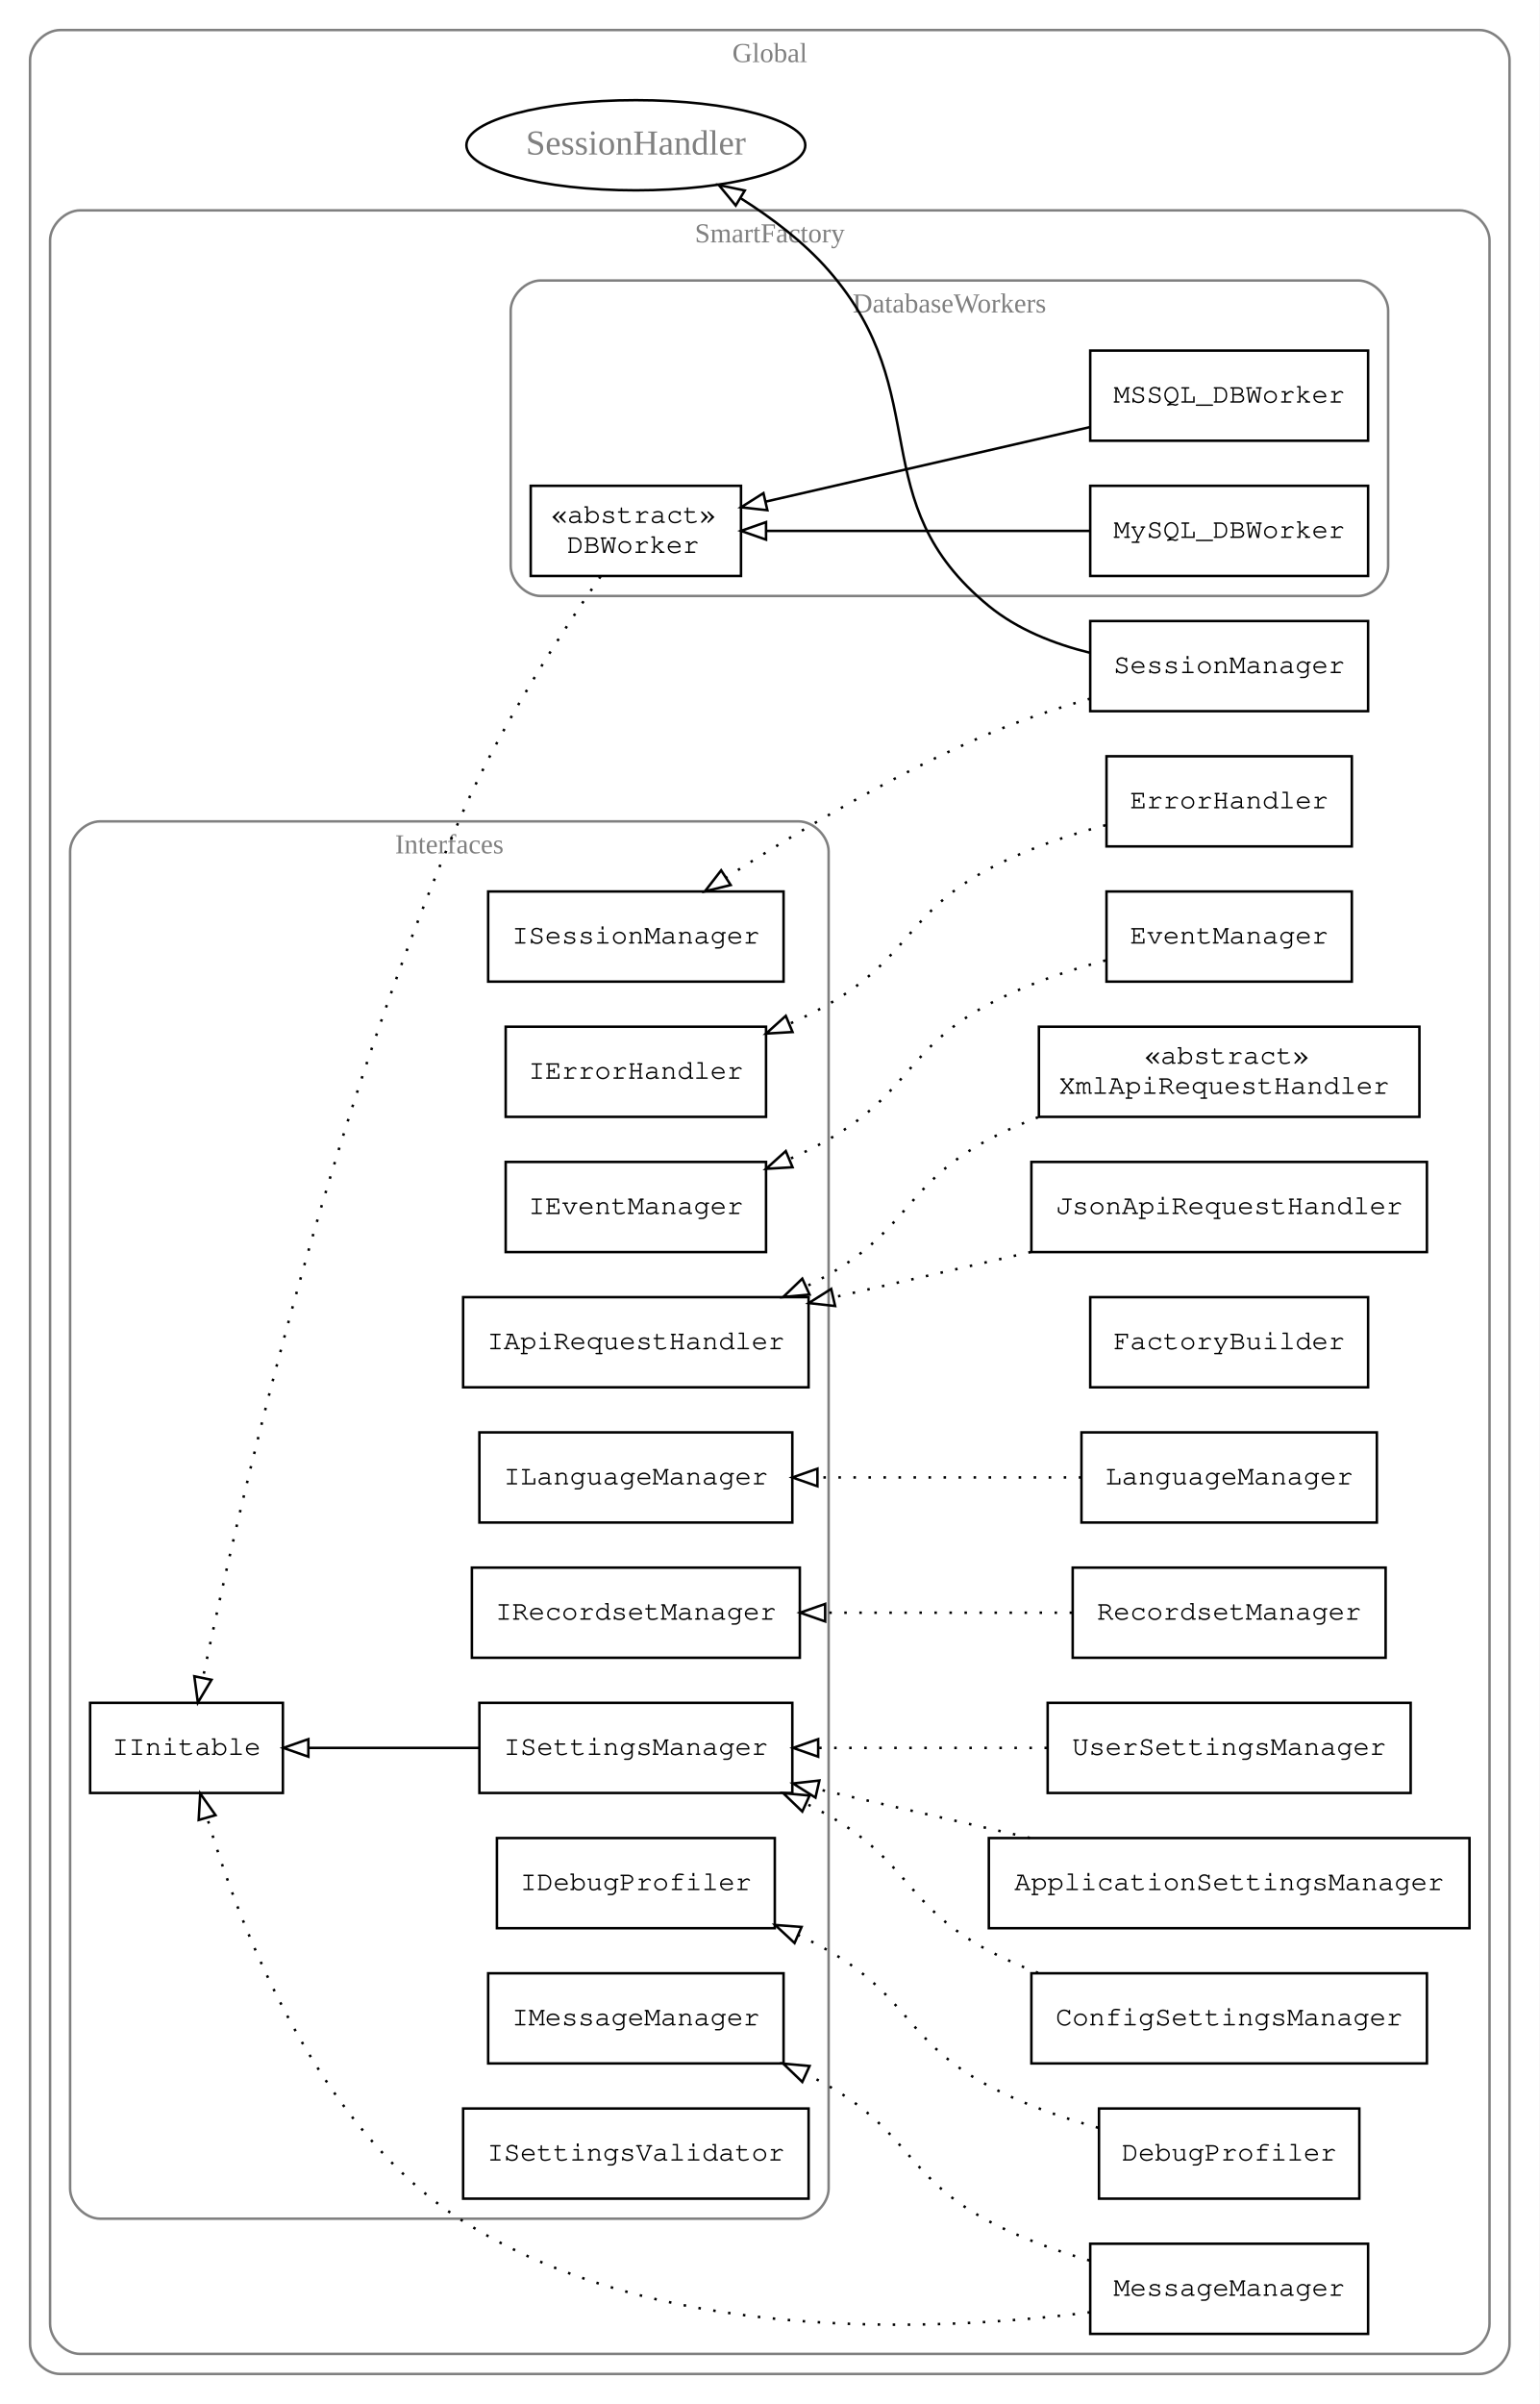
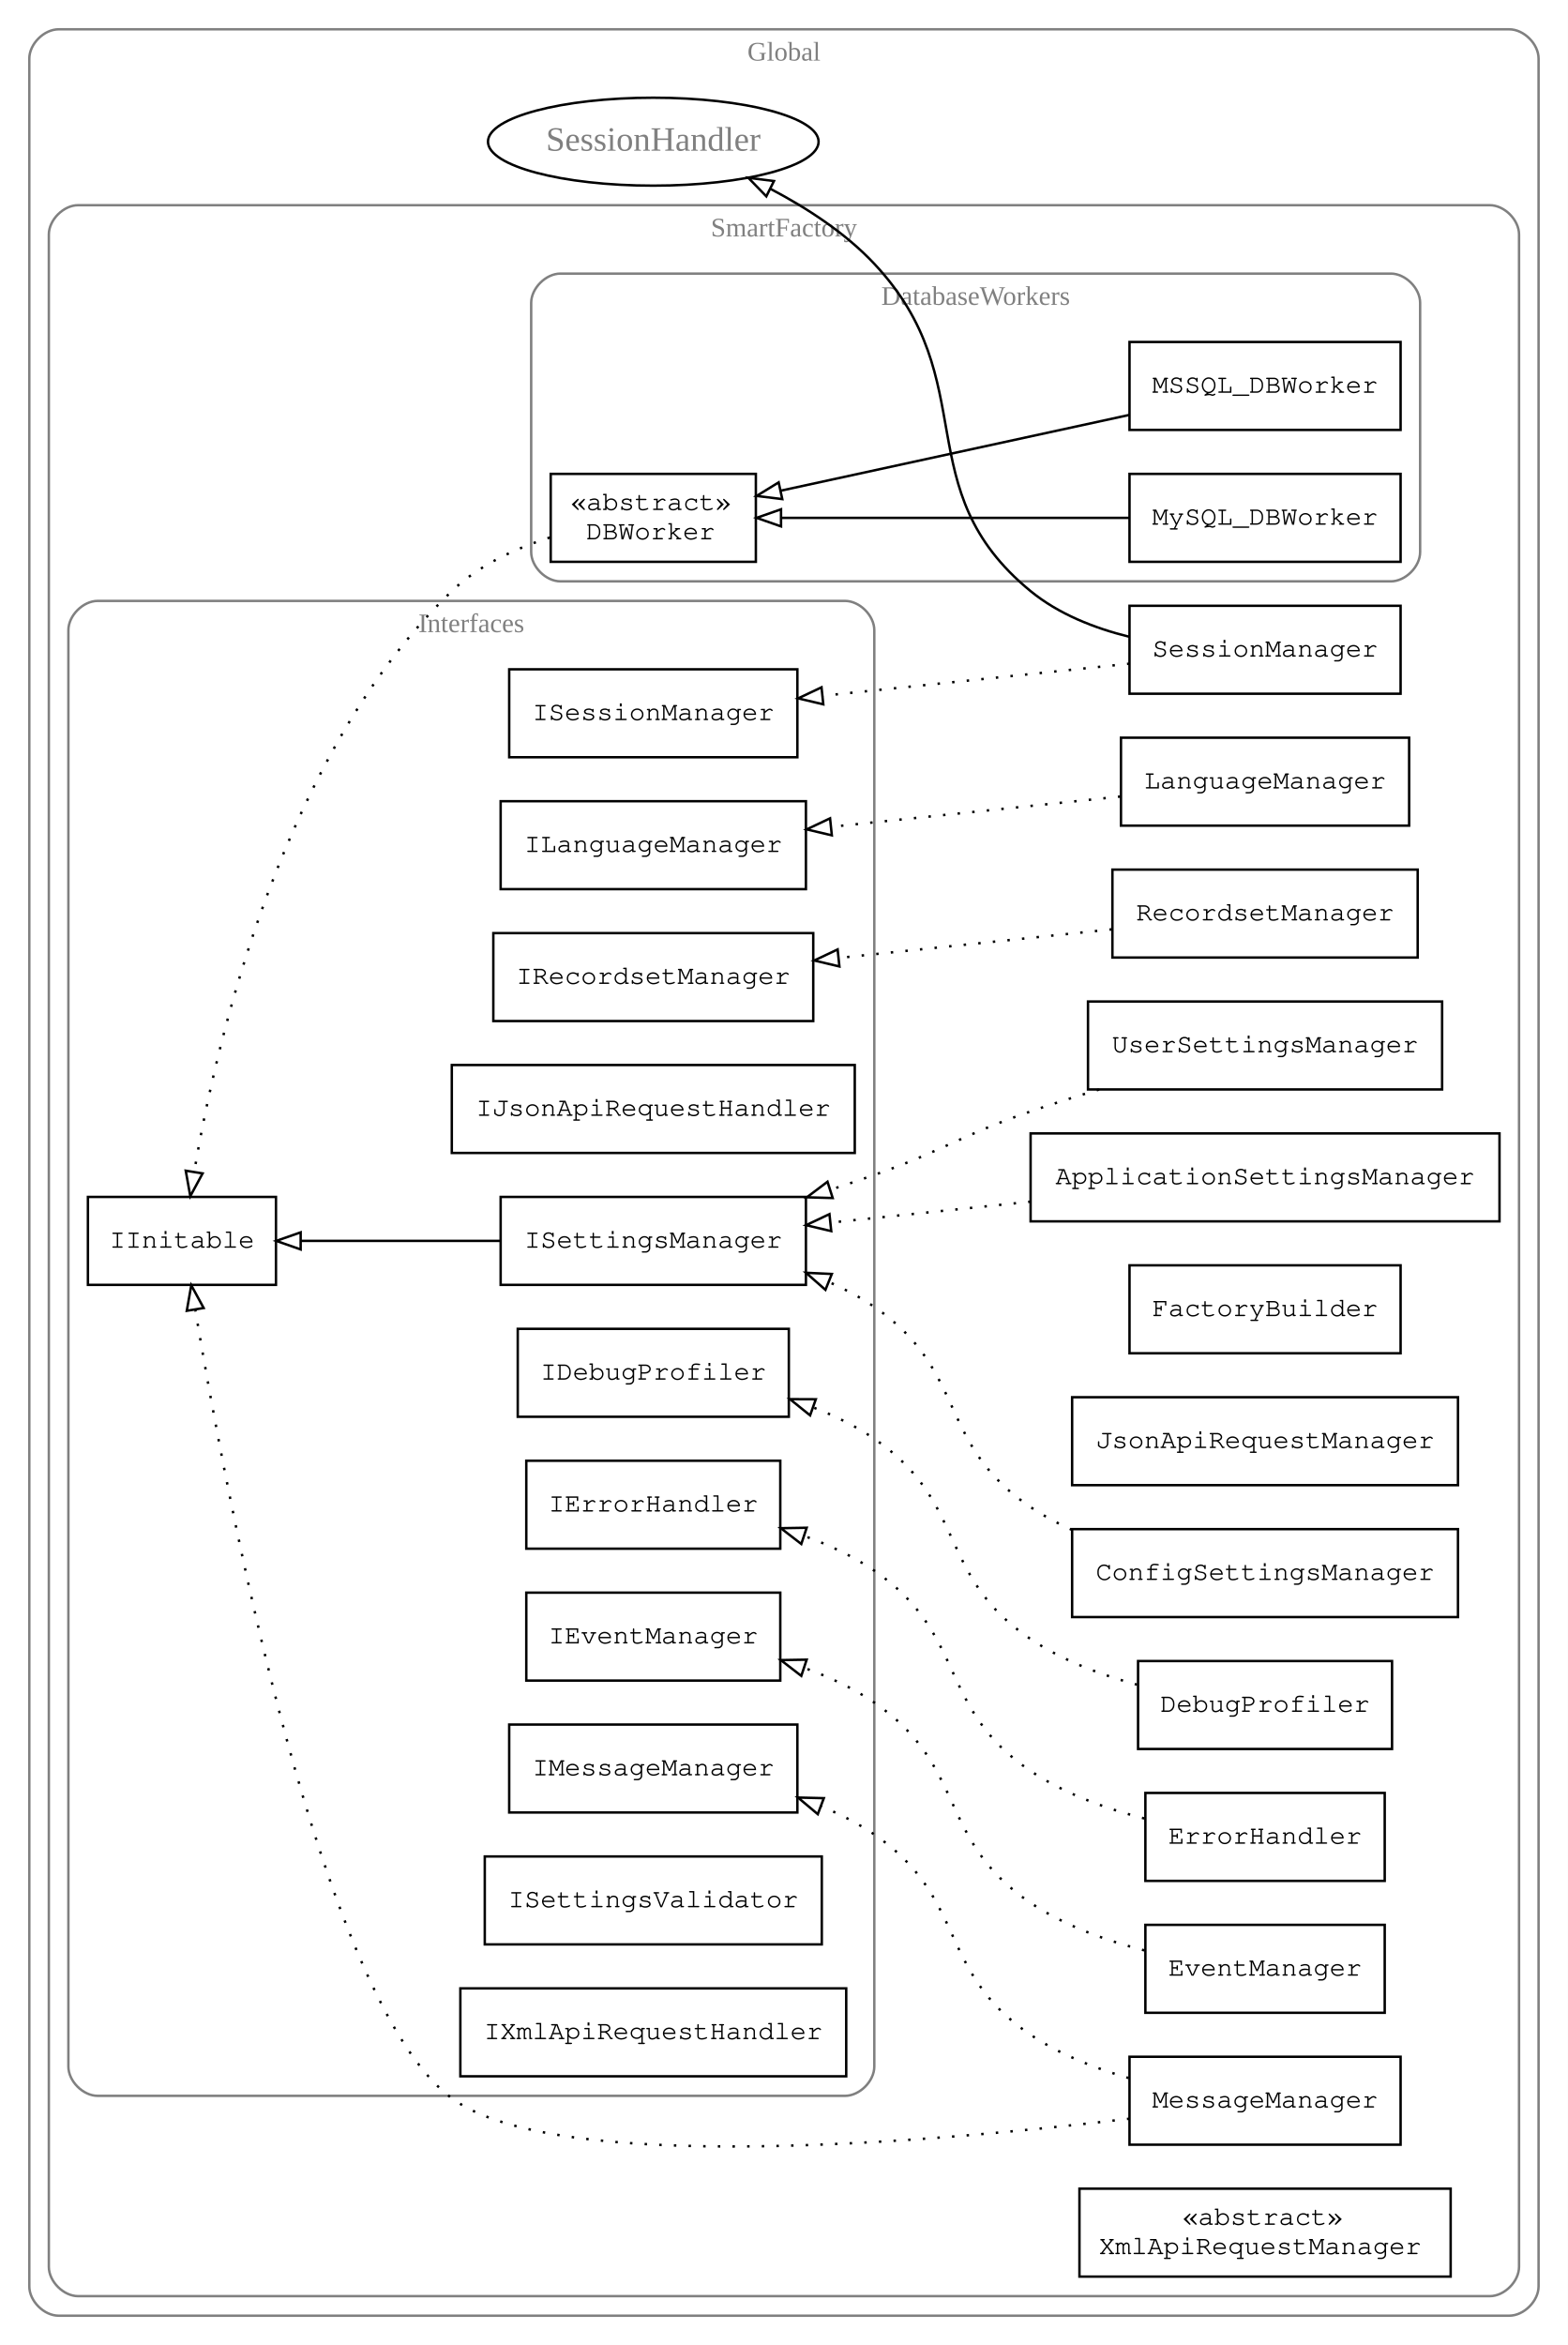
- <svg xmlns="http://www.w3.org/2000/svg" width="615pt" height="960pt" viewBox="0.00 0.00 615.00 960.00">
+ <svg xmlns="http://www.w3.org/2000/svg" width="642pt" height="960pt" viewBox="0.00 0.00 642.00 960.00">
  <g id="graph0" class="graph" transform="scale(1 1) rotate(0) translate(4 956)">
-     <polygon fill="white" stroke="none" points="-4,4 -4,-956 611,-956 611,4 -4,4" />
+     <polygon fill="white" stroke="none" points="-4,4 -4,-956 638,-956 638,4 -4,4" />
    <g id="clust1" class="cluster">
-       <path fill="none" stroke="gray" d="M20,-8C20,-8 587,-8 587,-8 593,-8 599,-14 599,-20 599,-20 599,-932 599,-932 599,-938 593,-944 587,-944 587,-944 20,-944 20,-944 14,-944 8,-938 8,-932 8,-932 8,-20 8,-20 8,-14 14,-8 20,-8" />
-       <text text-anchor="middle" x="303.5" y="-931.2" font-family="Times New Roman,serif" font-size="11.00" fill="gray">Global</text>
+       <path fill="none" stroke="gray" d="M20,-8C20,-8 614,-8 614,-8 620,-8 626,-14 626,-20 626,-20 626,-932 626,-932 626,-938 620,-944 614,-944 614,-944 20,-944 20,-944 14,-944 8,-938 8,-932 8,-932 8,-20 8,-20 8,-14 14,-8 20,-8" />
+       <text text-anchor="middle" x="317" y="-931.2" font-family="Times New Roman,serif" font-size="11.00" fill="gray">Global</text>
    </g>
    <g id="clust2" class="cluster">
-       <path fill="none" stroke="gray" d="M28,-16C28,-16 579,-16 579,-16 585,-16 591,-22 591,-28 591,-28 591,-860 591,-860 591,-866 585,-872 579,-872 579,-872 28,-872 28,-872 22,-872 16,-866 16,-860 16,-860 16,-28 16,-28 16,-22 22,-16 28,-16" />
-       <text text-anchor="middle" x="303.5" y="-859.2" font-family="Times New Roman,serif" font-size="11.00" fill="gray">SmartFactory</text>
+       <path fill="none" stroke="gray" d="M28,-16C28,-16 606,-16 606,-16 612,-16 618,-22 618,-28 618,-28 618,-860 618,-860 618,-866 612,-872 606,-872 606,-872 28,-872 28,-872 22,-872 16,-866 16,-860 16,-860 16,-28 16,-28 16,-22 22,-16 28,-16" />
+       <text text-anchor="middle" x="317" y="-859.2" font-family="Times New Roman,serif" font-size="11.00" fill="gray">SmartFactory</text>
    </g>
    <g id="clust3" class="cluster">
-       <path fill="none" stroke="gray" d="M212,-718C212,-718 538.5,-718 538.5,-718 544.5,-718 550.5,-724 550.5,-730 550.5,-730 550.5,-832 550.5,-832 550.5,-838 544.5,-844 538.5,-844 538.5,-844 212,-844 212,-844 206,-844 200,-838 200,-832 200,-832 200,-730 200,-730 200,-724 206,-718 212,-718" />
-       <text text-anchor="middle" x="375.25" y="-831.2" font-family="Times New Roman,serif" font-size="11.00" fill="gray">DatabaseWorkers</text>
+       <path fill="none" stroke="gray" d="M225.5,-718C225.5,-718 565.5,-718 565.5,-718 571.5,-718 577.5,-724 577.5,-730 577.5,-730 577.5,-832 577.5,-832 577.5,-838 571.5,-844 565.5,-844 565.5,-844 225.5,-844 225.5,-844 219.5,-844 213.5,-838 213.5,-832 213.5,-832 213.5,-730 213.5,-730 213.5,-724 219.5,-718 225.5,-718" />
+       <text text-anchor="middle" x="395.5" y="-831.2" font-family="Times New Roman,serif" font-size="11.00" fill="gray">DatabaseWorkers</text>
    </g>
    <g id="clust4" class="cluster">
-       <path fill="none" stroke="gray" d="M36,-70C36,-70 315,-70 315,-70 321,-70 327,-76 327,-82 327,-82 327,-616 327,-616 327,-622 321,-628 315,-628 315,-628 36,-628 36,-628 30,-628 24,-622 24,-616 24,-616 24,-82 24,-82 24,-76 30,-70 36,-70" />
-       <text text-anchor="middle" x="175.5" y="-615.2" font-family="Times New Roman,serif" font-size="11.00" fill="gray">Interfaces</text>
+       <path fill="none" stroke="gray" d="M36,-98C36,-98 342,-98 342,-98 348,-98 354,-104 354,-110 354,-110 354,-698 354,-698 354,-704 348,-710 342,-710 342,-710 36,-710 36,-710 30,-710 24,-704 24,-698 24,-698 24,-110 24,-110 24,-104 30,-98 36,-98" />
+       <text text-anchor="middle" x="189" y="-697.2" font-family="Times New Roman,serif" font-size="11.00" fill="gray">Interfaces</text>
    </g>
    <g id="node1" class="node">
-       <polygon fill="none" stroke="black" points="292,-762 208,-762 208,-726 292,-726 292,-762" />
-       <text text-anchor="start" x="216" y="-747.2" font-family="Courier,monospace" font-size="11.00">«abstract»</text>
-       <text text-anchor="start" x="222.5" y="-735.2" font-family="Courier,monospace" font-size="11.00">DBWorker</text>
+       <polygon fill="none" stroke="black" points="305.5,-762 221.5,-762 221.5,-726 305.5,-726 305.5,-762" />
+       <text text-anchor="start" x="229.5" y="-747.2" font-family="Courier,monospace" font-size="11.00">«abstract»</text>
+       <text text-anchor="start" x="236" y="-735.2" font-family="Courier,monospace" font-size="11.00">DBWorker</text>
+     </g>
+     <g id="node7" class="node">
+       <polygon fill="none" stroke="black" points="109,-466 32,-466 32,-430 109,-430 109,-466" />
+       <text text-anchor="middle" x="70.5" y="-445.2" font-family="Courier,monospace" font-size="11.00">IInitable</text>
+     </g>
+     <g id="edge3" class="edge">
+       <path fill="none" stroke="black" stroke-dasharray="1,5" d="M221.112,-735.941C206.969,-731.46 191.97,-724.563 181,-714 111.669,-647.242 84.668,-530.244 75.555,-476.485" />
+       <polygon fill="none" stroke="black" points="78.963,-475.629 73.919,-466.311 72.052,-476.74 78.963,-475.629" />
+     </g>
+     <g id="node2" class="node">
+       <polygon fill="none" stroke="black" points="569.5,-816 458.5,-816 458.5,-780 569.5,-780 569.5,-816" />
+       <text text-anchor="middle" x="514" y="-795.2" font-family="Courier,monospace" font-size="11.00">MSSQL_DBWorker</text>
+     </g>
+     <g id="edge4" class="edge">
+       <path fill="none" stroke="black" d="M458.466,-786.149C415.965,-776.914 357.375,-764.182 315.738,-755.134" />
+       <polygon fill="none" stroke="black" points="316.318,-751.679 305.803,-752.975 314.831,-758.519 316.318,-751.679" />
+     </g>
+     <g id="node3" class="node">
+       <polygon fill="none" stroke="black" points="569.5,-762 458.5,-762 458.5,-726 569.5,-726 569.5,-762" />
+       <text text-anchor="middle" x="514" y="-741.2" font-family="Courier,monospace" font-size="11.00">MySQL_DBWorker</text>
+     </g>
+     <g id="edge5" class="edge">
+       <path fill="none" stroke="black" d="M458.466,-744C416.055,-744 357.623,-744 316.002,-744" />
+       <polygon fill="none" stroke="black" points="315.803,-740.5 305.803,-744 315.803,-747.5 315.803,-740.5" />
+     </g>
+     <g id="node4" class="node">
+       <polygon fill="none" stroke="black" points="319,-412 208,-412 208,-376 319,-376 319,-412" />
+       <text text-anchor="middle" x="263.5" y="-391.2" font-family="Courier,monospace" font-size="11.00">IDebugProfiler</text>
+     </g>
+     <g id="node5" class="node">
+       <polygon fill="none" stroke="black" points="315.5,-358 211.5,-358 211.5,-322 315.5,-322 315.5,-358" />
+       <text text-anchor="middle" x="263.5" y="-337.2" font-family="Courier,monospace" font-size="11.00">IErrorHandler</text>
+     </g>
+     <g id="node6" class="node">
+       <polygon fill="none" stroke="black" points="315.5,-304 211.5,-304 211.5,-268 315.5,-268 315.5,-304" />
+       <text text-anchor="middle" x="263.5" y="-283.2" font-family="Courier,monospace" font-size="11.00">IEventManager</text>
    </g>
    <g id="node8" class="node">
-       <polygon fill="none" stroke="black" points="109,-276 32,-276 32,-240 109,-240 109,-276" />
-       <text text-anchor="middle" x="70.5" y="-255.2" font-family="Courier,monospace" font-size="11.00">IInitable</text>
-     </g>
-     <g id="edge3" class="edge">
-       <path fill="none" stroke="black" stroke-dasharray="1,5" d="M235.884,-725.792C220.884,-704.275 196.417,-666.969 181,-632 126.432,-508.227 90.309,-349.665 77.104,-286.149" />
-       <polygon fill="none" stroke="black" points="80.482,-285.197 75.043,-276.105 73.624,-286.604 80.482,-285.197" />
-     </g>
-     <g id="node2" class="node">
-       <polygon fill="none" stroke="black" points="542.5,-816 431.5,-816 431.5,-780 542.5,-780 542.5,-816" />
-       <text text-anchor="middle" x="487" y="-795.2" font-family="Courier,monospace" font-size="11.00">MSSQL_DBWorker</text>
-     </g>
-     <g id="edge4" class="edge">
-       <path fill="none" stroke="black" d="M431.496,-785.476C392.413,-776.495 340.129,-764.481 301.895,-755.695" />
-       <polygon fill="none" stroke="black" points="302.531,-752.25 292.001,-753.422 300.963,-759.072 302.531,-752.25" />
-     </g>
-     <g id="node3" class="node">
-       <polygon fill="none" stroke="black" points="542.5,-762 431.5,-762 431.5,-726 542.5,-726 542.5,-762" />
-       <text text-anchor="middle" x="487" y="-741.2" font-family="Courier,monospace" font-size="11.00">MySQL_DBWorker</text>
-     </g>
-     <g id="edge5" class="edge">
-       <path fill="none" stroke="black" d="M431.496,-744C392.58,-744 340.574,-744 302.384,-744" />
-       <polygon fill="none" stroke="black" points="302.001,-740.5 292.001,-744 302.001,-747.5 302.001,-740.5" />
-     </g>
-     <g id="node4" class="node">
-       <polygon fill="none" stroke="black" points="319,-438 181,-438 181,-402 319,-402 319,-438" />
-       <text text-anchor="middle" x="250" y="-417.2" font-family="Courier,monospace" font-size="11.00">IApiRequestHandler</text>
-     </g>
-     <g id="node5" class="node">
-       <polygon fill="none" stroke="black" points="305.5,-222 194.5,-222 194.5,-186 305.5,-186 305.5,-222" />
-       <text text-anchor="middle" x="250" y="-201.2" font-family="Courier,monospace" font-size="11.00">IDebugProfiler</text>
-     </g>
-     <g id="node6" class="node">
-       <polygon fill="none" stroke="black" points="302,-546 198,-546 198,-510 302,-510 302,-546" />
-       <text text-anchor="middle" x="250" y="-525.2" font-family="Courier,monospace" font-size="11.00">IErrorHandler</text>
-     </g>
-     <g id="node7" class="node">
-       <polygon fill="none" stroke="black" points="302,-492 198,-492 198,-456 302,-456 302,-492" />
-       <text text-anchor="middle" x="250" y="-471.2" font-family="Courier,monospace" font-size="11.00">IEventManager</text>
+       <polygon fill="none" stroke="black" points="346,-520 181,-520 181,-484 346,-484 346,-520" />
+       <text text-anchor="middle" x="263.5" y="-499.2" font-family="Courier,monospace" font-size="11.00">IJsonApiRequestHandler</text>
    </g>
    <g id="node9" class="node">
-       <polygon fill="none" stroke="black" points="312.5,-384 187.5,-384 187.5,-348 312.5,-348 312.5,-384" />
-       <text text-anchor="middle" x="250" y="-363.2" font-family="Courier,monospace" font-size="11.00">ILanguageManager</text>
+       <polygon fill="none" stroke="black" points="326,-628 201,-628 201,-592 326,-592 326,-628" />
+       <text text-anchor="middle" x="263.5" y="-607.2" font-family="Courier,monospace" font-size="11.00">ILanguageManager</text>
    </g>
    <g id="node10" class="node">
-       <polygon fill="none" stroke="black" points="309,-168 191,-168 191,-132 309,-132 309,-168" />
-       <text text-anchor="middle" x="250" y="-147.2" font-family="Courier,monospace" font-size="11.00">IMessageManager</text>
+       <polygon fill="none" stroke="black" points="322.5,-250 204.5,-250 204.5,-214 322.5,-214 322.5,-250" />
+       <text text-anchor="middle" x="263.5" y="-229.2" font-family="Courier,monospace" font-size="11.00">IMessageManager</text>
    </g>
    <g id="node11" class="node">
-       <polygon fill="none" stroke="black" points="315.5,-330 184.5,-330 184.5,-294 315.5,-294 315.5,-330" />
-       <text text-anchor="middle" x="250" y="-309.2" font-family="Courier,monospace" font-size="11.00">IRecordsetManager</text>
+       <polygon fill="none" stroke="black" points="329,-574 198,-574 198,-538 329,-538 329,-574" />
+       <text text-anchor="middle" x="263.5" y="-553.2" font-family="Courier,monospace" font-size="11.00">IRecordsetManager</text>
    </g>
    <g id="node12" class="node">
-       <polygon fill="none" stroke="black" points="309,-600 191,-600 191,-564 309,-564 309,-600" />
-       <text text-anchor="middle" x="250" y="-579.2" font-family="Courier,monospace" font-size="11.00">ISessionManager</text>
+       <polygon fill="none" stroke="black" points="322.5,-682 204.5,-682 204.5,-646 322.5,-646 322.5,-682" />
+       <text text-anchor="middle" x="263.5" y="-661.2" font-family="Courier,monospace" font-size="11.00">ISessionManager</text>
    </g>
    <g id="node13" class="node">
-       <polygon fill="none" stroke="black" points="312.5,-276 187.5,-276 187.5,-240 312.5,-240 312.5,-276" />
-       <text text-anchor="middle" x="250" y="-255.2" font-family="Courier,monospace" font-size="11.00">ISettingsManager</text>
-     </g>
-     <g id="edge18" class="edge">
-       <path fill="none" stroke="black" d="M187.417,-258C165.146,-258 140.349,-258 119.424,-258" />
-       <polygon fill="none" stroke="black" points="119.181,-254.5 109.181,-258 119.18,-261.5 119.181,-254.5" />
+       <polygon fill="none" stroke="black" points="326,-466 201,-466 201,-430 326,-430 326,-466" />
+       <text text-anchor="middle" x="263.5" y="-445.2" font-family="Courier,monospace" font-size="11.00">ISettingsManager</text>
+     </g>
+     <g id="edge16" class="edge">
+       <path fill="none" stroke="black" d="M200.752,-448C174.335,-448 143.964,-448 119.303,-448" />
+       <polygon fill="none" stroke="black" points="119.111,-444.5 109.111,-448 119.111,-451.5 119.111,-444.5" />
    </g>
    <g id="node14" class="node">
-       <polygon fill="none" stroke="black" points="319,-114 181,-114 181,-78 319,-78 319,-114" />
-       <text text-anchor="middle" x="250" y="-93.2" font-family="Courier,monospace" font-size="11.00">ISettingsValidator</text>
+       <polygon fill="none" stroke="black" points="332.5,-196 194.5,-196 194.5,-160 332.5,-160 332.5,-196" />
+       <text text-anchor="middle" x="263.5" y="-175.2" font-family="Courier,monospace" font-size="11.00">ISettingsValidator</text>
    </g>
    <g id="node15" class="node">
-       <polygon fill="none" stroke="black" points="583,-222 391,-222 391,-186 583,-186 583,-222" />
-       <text text-anchor="middle" x="487" y="-201.2" font-family="Courier,monospace" font-size="11.00">ApplicationSettingsManager</text>
+       <polygon fill="none" stroke="black" points="342.5,-142 184.5,-142 184.5,-106 342.5,-106 342.5,-142" />
+       <text text-anchor="middle" x="263.5" y="-121.2" font-family="Courier,monospace" font-size="11.00">IXmlApiRequestHandler</text>
+     </g>
+     <g id="node16" class="node">
+       <polygon fill="none" stroke="black" points="610,-492 418,-492 418,-456 610,-456 610,-492" />
+       <text text-anchor="middle" x="514" y="-471.2" font-family="Courier,monospace" font-size="11.00">ApplicationSettingsManager</text>
    </g>
    <g id="edge1" class="edge">
-       <path fill="none" stroke="black" stroke-dasharray="1,5" d="M407.422,-222.056C380.091,-228.337 349.593,-235.345 322.836,-241.493" />
-       <polygon fill="none" stroke="black" points="321.741,-238.153 312.779,-243.804 323.309,-244.976 321.741,-238.153" />
-     </g>
-     <g id="node16" class="node">
-       <polygon fill="none" stroke="black" points="566,-168 408,-168 408,-132 566,-132 566,-168" />
-       <text text-anchor="middle" x="487" y="-147.2" font-family="Courier,monospace" font-size="11.00">ConfigSettingsManager</text>
+       <path fill="none" stroke="black" stroke-dasharray="1,5" d="M417.989,-464.059C390.773,-461.212 361.573,-458.157 336.024,-455.483" />
+       <polygon fill="none" stroke="black" points="336.366,-452 326.056,-454.44 335.637,-458.962 336.366,-452" />
+     </g>
+     <g id="node17" class="node">
+       <polygon fill="none" stroke="black" points="593,-330 435,-330 435,-294 593,-294 593,-330" />
+       <text text-anchor="middle" x="514" y="-309.2" font-family="Courier,monospace" font-size="11.00">ConfigSettingsManager</text>
    </g>
    <g id="edge2" class="edge">
-       <path fill="none" stroke="black" stroke-dasharray="1,5" d="M410.663,-168.158C403.862,-170.762 397.206,-173.698 391,-177 358.143,-194.478 359.277,-212.472 327,-231 324.146,-232.638 321.176,-234.203 318.135,-235.694" />
-       <polygon fill="none" stroke="black" points="316.479,-232.603 308.843,-239.947 319.392,-238.968 316.479,-232.603" />
-     </g>
-     <g id="node17" class="node">
-       <polygon fill="none" stroke="black" points="539,-114 435,-114 435,-78 539,-78 539,-114" />
-       <text text-anchor="middle" x="487" y="-93.2" font-family="Courier,monospace" font-size="11.00">DebugProfiler</text>
+       <path fill="none" stroke="black" stroke-dasharray="1,5" d="M434.934,-329.693C428.989,-332.375 423.263,-335.457 418,-339 379.649,-364.816 392.142,-394.876 354,-421 348.332,-424.882 342.092,-428.218 335.623,-431.083" />
+       <polygon fill="none" stroke="black" points="333.99,-427.968 326.023,-434.953 336.606,-434.461 333.99,-427.968" />
+     </g>
+     <g id="node18" class="node">
+       <polygon fill="none" stroke="black" points="566,-276 462,-276 462,-240 566,-240 566,-276" />
+       <text text-anchor="middle" x="514" y="-255.2" font-family="Courier,monospace" font-size="11.00">DebugProfiler</text>
    </g>
    <g id="edge6" class="edge">
-       <path fill="none" stroke="black" stroke-dasharray="1,5" d="M434.663,-106.329C420.06,-110.386 404.473,-115.833 391,-123 358.143,-140.478 359.277,-158.472 327,-177 323.139,-179.217 319.064,-181.299 314.889,-183.246" />
-       <polygon fill="none" stroke="black" points="313.391,-180.081 305.631,-187.294 316.196,-186.495 313.391,-180.081" />
-     </g>
-     <g id="node18" class="node">
-       <polygon fill="none" stroke="black" points="536,-654 438,-654 438,-618 536,-618 536,-654" />
-       <text text-anchor="middle" x="487" y="-633.2" font-family="Courier,monospace" font-size="11.00">ErrorHandler</text>
+       <path fill="none" stroke="black" stroke-dasharray="1,5" d="M461.609,-266.332C446.689,-270.357 430.944,-276.287 418,-285 379.649,-310.816 392.142,-340.876 354,-367 346.428,-372.186 337.835,-376.398 329.04,-379.814" />
+       <polygon fill="none" stroke="black" points="327.71,-376.572 319.457,-383.216 330.052,-383.169 327.71,-376.572" />
+     </g>
+     <g id="node19" class="node">
+       <polygon fill="none" stroke="black" points="563,-222 465,-222 465,-186 563,-186 563,-222" />
+       <text text-anchor="middle" x="514" y="-201.2" font-family="Courier,monospace" font-size="11.00">ErrorHandler</text>
    </g>
    <g id="edge7" class="edge">
-       <path fill="none" stroke="black" stroke-dasharray="1,5" d="M437.602,-626.472C422.171,-622.34 405.381,-616.65 391,-609 358.143,-591.522 359.277,-573.528 327,-555 322.142,-552.212 316.947,-549.635 311.639,-547.273" />
-       <polygon fill="none" stroke="black" points="312.586,-543.876 302.01,-543.253 309.889,-550.335 312.586,-543.876" />
-     </g>
-     <g id="node19" class="node">
-       <polygon fill="none" stroke="black" points="536,-600 438,-600 438,-564 536,-564 536,-600" />
-       <text text-anchor="middle" x="487" y="-579.2" font-family="Courier,monospace" font-size="11.00">EventManager</text>
+       <path fill="none" stroke="black" stroke-dasharray="1,5" d="M464.548,-211.56C448.778,-215.587 431.797,-221.712 418,-231 379.649,-256.816 392.142,-286.876 354,-313 345.375,-318.908 335.424,-323.552 325.36,-327.194" />
+       <polygon fill="none" stroke="black" points="324.109,-323.921 315.717,-330.388 326.31,-330.566 324.109,-323.921" />
+     </g>
+     <g id="node20" class="node">
+       <polygon fill="none" stroke="black" points="563,-168 465,-168 465,-132 563,-132 563,-168" />
+       <text text-anchor="middle" x="514" y="-147.2" font-family="Courier,monospace" font-size="11.00">EventManager</text>
    </g>
    <g id="edge8" class="edge">
-       <path fill="none" stroke="black" stroke-dasharray="1,5" d="M437.602,-572.472C422.171,-568.34 405.381,-562.65 391,-555 358.143,-537.522 359.277,-519.528 327,-501 322.142,-498.212 316.947,-495.635 311.639,-493.273" />
-       <polygon fill="none" stroke="black" points="312.586,-489.876 302.01,-489.253 309.889,-496.335 312.586,-489.876" />
-     </g>
-     <g id="node20" class="node">
-       <polygon fill="none" stroke="black" points="542.5,-438 431.5,-438 431.5,-402 542.5,-402 542.5,-438" />
-       <text text-anchor="middle" x="487" y="-417.2" font-family="Courier,monospace" font-size="11.00">FactoryBuilder</text>
+       <path fill="none" stroke="black" stroke-dasharray="1,5" d="M464.548,-157.56C448.778,-161.587 431.797,-167.712 418,-177 379.649,-202.816 392.142,-232.876 354,-259 345.375,-264.908 335.424,-269.552 325.36,-273.194" />
+       <polygon fill="none" stroke="black" points="324.109,-269.921 315.717,-276.388 326.31,-276.566 324.109,-269.921" />
    </g>
    <g id="node21" class="node">
-       <polygon fill="none" stroke="black" points="566,-492 408,-492 408,-456 566,-456 566,-492" />
-       <text text-anchor="middle" x="487" y="-471.2" font-family="Courier,monospace" font-size="11.00">JsonApiRequestHandler</text>
+       <polygon fill="none" stroke="black" points="569.5,-438 458.5,-438 458.5,-402 569.5,-402 569.5,-438" />
+       <text text-anchor="middle" x="514" y="-417.2" font-family="Courier,monospace" font-size="11.00">FactoryBuilder</text>
+     </g>
+     <g id="node22" class="node">
+       <polygon fill="none" stroke="black" points="593,-384 435,-384 435,-348 593,-348 593,-384" />
+       <text text-anchor="middle" x="514" y="-363.2" font-family="Courier,monospace" font-size="11.00">JsonApiRequestManager</text>
+     </g>
+     <g id="node23" class="node">
+       <polygon fill="none" stroke="black" points="573,-654 455,-654 455,-618 573,-618 573,-654" />
+       <text text-anchor="middle" x="514" y="-633.2" font-family="Courier,monospace" font-size="11.00">LanguageManager</text>
    </g>
    <g id="edge9" class="edge">
-       <path fill="none" stroke="black" stroke-dasharray="1,5" d="M407.748,-456.019C382.406,-450.195 354.311,-443.74 328.988,-437.921" />
-       <polygon fill="none" stroke="black" points="329.593,-434.468 319.063,-435.64 328.025,-441.291 329.593,-434.468" />
-     </g>
-     <g id="node22" class="node">
-       <polygon fill="none" stroke="black" points="546,-384 428,-384 428,-348 546,-348 546,-384" />
-       <text text-anchor="middle" x="487" y="-363.2" font-family="Courier,monospace" font-size="11.00">LanguageManager</text>
+       <path fill="none" stroke="black" stroke-dasharray="1,5" d="M454.738,-629.904C419.465,-626.214 374.196,-621.477 336.667,-617.551" />
+       <polygon fill="none" stroke="black" points="336.612,-614.026 326.302,-616.466 335.884,-620.988 336.612,-614.026" />
+     </g>
+     <g id="node24" class="node">
+       <polygon fill="none" stroke="black" points="569.5,-114 458.5,-114 458.5,-78 569.5,-78 569.5,-114" />
+       <text text-anchor="middle" x="514" y="-93.2" font-family="Courier,monospace" font-size="11.00">MessageManager</text>
+     </g>
+     <g id="edge11" class="edge">
+       <path fill="none" stroke="black" stroke-dasharray="1,5" d="M458.438,-88.64C375.683,-78.701 223.553,-65.6 181,-97 127.637,-136.376 88.763,-343.061 76.011,-419.524" />
+       <polygon fill="none" stroke="black" points="72.487,-419.39 74.321,-429.825 79.394,-420.524 72.487,-419.39" />
    </g>
    <g id="edge10" class="edge">
-       <path fill="none" stroke="black" stroke-dasharray="1,5" d="M427.91,-366C396.131,-366 356.483,-366 322.781,-366" />
-       <polygon fill="none" stroke="black" points="322.528,-362.5 312.528,-366 322.528,-369.5 322.528,-362.5" />
-     </g>
-     <g id="node23" class="node">
-       <polygon fill="none" stroke="black" points="542.5,-60 431.5,-60 431.5,-24 542.5,-24 542.5,-60" />
-       <text text-anchor="middle" x="487" y="-39.2" font-family="Courier,monospace" font-size="11.00">MessageManager</text>
+       <path fill="none" stroke="black" stroke-dasharray="1,5" d="M458.153,-105.295C444.283,-109.285 429.948,-114.957 418,-123 379.649,-148.816 392.142,-178.876 354,-205 347.336,-209.564 339.881,-213.374 332.194,-216.551" />
+       <polygon fill="none" stroke="black" points="330.86,-213.313 322.74,-220.119 333.332,-219.862 330.86,-213.313" />
+     </g>
+     <g id="node25" class="node">
+       <polygon fill="none" stroke="black" points="576.5,-600 451.5,-600 451.5,-564 576.5,-564 576.5,-600" />
+       <text text-anchor="middle" x="514" y="-579.2" font-family="Courier,monospace" font-size="11.00">RecordsetManager</text>
    </g>
    <g id="edge12" class="edge">
-       <path fill="none" stroke="black" stroke-dasharray="1,5" d="M431.386,-32.625C366.393,-24.471 257.116,-20.534 181,-69 122.341,-106.35 91.533,-187.171 78.774,-230.019" />
-       <polygon fill="none" stroke="black" points="75.362,-229.221 75.981,-239.797 82.093,-231.143 75.362,-229.221" />
-     </g>
-     <g id="edge11" class="edge">
-       <path fill="none" stroke="black" stroke-dasharray="1,5" d="M431.2,-53.313C417.621,-57.254 403.413,-62.397 391,-69 358.143,-86.478 359.277,-104.472 327,-123 324.146,-124.638 321.176,-126.203 318.135,-127.694" />
-       <polygon fill="none" stroke="black" points="316.479,-124.603 308.843,-131.947 319.392,-130.968 316.479,-124.603" />
-     </g>
-     <g id="node24" class="node">
-       <polygon fill="none" stroke="black" points="549.5,-330 424.5,-330 424.5,-294 549.5,-294 549.5,-330" />
-       <text text-anchor="middle" x="487" y="-309.2" font-family="Courier,monospace" font-size="11.00">RecordsetManager</text>
+       <path fill="none" stroke="black" stroke-dasharray="1,5" d="M451.254,-575.54C417.5,-572.008 375.425,-567.606 339.761,-563.874" />
+       <polygon fill="none" stroke="black" points="339.711,-560.35 329.401,-562.79 338.983,-567.312 339.711,-560.35" />
+     </g>
+     <g id="node26" class="node">
+       <polygon fill="none" stroke="black" points="569.5,-708 458.5,-708 458.5,-672 569.5,-672 569.5,-708" />
+       <text text-anchor="middle" x="514" y="-687.2" font-family="Courier,monospace" font-size="11.00">SessionManager</text>
+     </g>
+     <g id="edge14" class="edge">
+       <path fill="none" stroke="black" stroke-dasharray="1,5" d="M458.466,-684.294C421.534,-680.43 372.452,-675.295 332.902,-671.157" />
+       <polygon fill="none" stroke="black" points="333.115,-667.66 322.805,-670.1 332.387,-674.622 333.115,-667.66" />
+     </g>
+     <g id="node29" class="node">
+       <ellipse fill="none" stroke="black" cx="263.5" cy="-898" rx="67.688" ry="18" />
+       <text text-anchor="middle" x="263.5" y="-894.3" font-family="Times New Roman,serif" font-size="14.00" fill="gray">SessionHandler</text>
    </g>
    <g id="edge13" class="edge">
-       <path fill="none" stroke="black" stroke-dasharray="1,5" d="M424.257,-312C394.07,-312 357.492,-312 325.739,-312" />
-       <polygon fill="none" stroke="black" points="325.613,-308.5 315.613,-312 325.613,-315.5 325.613,-308.5" />
-     </g>
-     <g id="node25" class="node">
-       <polygon fill="none" stroke="black" points="542.5,-708 431.5,-708 431.5,-672 542.5,-672 542.5,-708" />
-       <text text-anchor="middle" x="487" y="-687.2" font-family="Courier,monospace" font-size="11.00">SessionManager</text>
+       <path fill="none" stroke="black" d="M458.427,-695.307C444.088,-698.845 429.449,-704.621 418,-714 366.944,-755.824 399.154,-799.864 354,-848 342.202,-860.577 326.514,-870.797 311.57,-878.641" />
+       <polygon fill="none" stroke="black" points="309.787,-875.619 302.404,-883.218 312.914,-881.882 309.787,-875.619" />
+     </g>
+     <g id="node27" class="node">
+       <polygon fill="none" stroke="black" points="586.5,-546 441.5,-546 441.5,-510 586.5,-510 586.5,-546" />
+       <text text-anchor="middle" x="514" y="-525.2" font-family="Courier,monospace" font-size="11.00">UserSettingsManager</text>
    </g>
    <g id="edge15" class="edge">
-       <path fill="none" stroke="black" stroke-dasharray="1,5" d="M431.442,-676.993C417.995,-673.11 403.788,-668.418 391,-663 353.554,-647.137 313.67,-623.298 286.09,-605.585" />
-       <polygon fill="none" stroke="black" points="287.881,-602.575 277.587,-600.067 284.071,-608.447 287.881,-602.575" />
+       <path fill="none" stroke="black" stroke-dasharray="1,5" d="M446.018,-509.955C436.56,-507.119 426.998,-504.096 418,-501 388.968,-491.011 382.95,-485.222 354,-475 348.175,-472.943 342.104,-470.901 335.988,-468.915" />
+       <polygon fill="none" stroke="black" points="336.961,-465.551 326.37,-465.845 334.833,-472.22 336.961,-465.551" />
    </g>
    <g id="node28" class="node">
-       <ellipse fill="none" stroke="black" cx="250" cy="-898" rx="67.688" ry="18" />
-       <text text-anchor="middle" x="250" y="-894.3" font-family="Times New Roman,serif" font-size="14.00" fill="gray">SessionHandler</text>
-     </g>
-     <g id="edge14" class="edge">
-       <path fill="none" stroke="black" d="M431.427,-695.307C417.088,-698.845 402.449,-704.621 391,-714 339.944,-755.824 370.382,-798.261 327,-848 317.226,-859.206 304.362,-868.932 292.003,-876.752" />
-       <polygon fill="none" stroke="black" points="289.894,-873.936 283.144,-882.102 293.513,-879.928 289.894,-873.936" />
-     </g>
-     <g id="node26" class="node">
-       <polygon fill="none" stroke="black" points="559.5,-276 414.5,-276 414.5,-240 559.5,-240 559.5,-276" />
-       <text text-anchor="middle" x="487" y="-255.2" font-family="Courier,monospace" font-size="11.00">UserSettingsManager</text>
-     </g>
-     <g id="edge16" class="edge">
-       <path fill="none" stroke="black" stroke-dasharray="1,5" d="M414.215,-258C385.237,-258 351.864,-258 322.876,-258" />
-       <polygon fill="none" stroke="black" points="322.82,-254.5 312.82,-258 322.82,-261.5 322.82,-254.5" />
-     </g>
-     <g id="node27" class="node">
-       <polygon fill="none" stroke="black" points="563,-546 411,-546 411,-510 563,-510 563,-546" />
-       <text text-anchor="start" x="453" y="-531.2" font-family="Courier,monospace" font-size="11.00">«abstract»</text>
-       <text text-anchor="start" x="419" y="-519.2" font-family="Courier,monospace" font-size="11.00">XmlApiRequestHandler</text>
-     </g>
-     <g id="edge17" class="edge">
-       <path fill="none" stroke="black" stroke-dasharray="1,5" d="M410.663,-509.842C403.862,-507.238 397.206,-504.302 391,-501 358.143,-483.522 359.277,-465.528 327,-447 324.146,-445.362 321.176,-443.797 318.135,-442.306" />
-       <polygon fill="none" stroke="black" points="319.392,-439.032 308.843,-438.053 316.479,-445.397 319.392,-439.032" />
+       <polygon fill="none" stroke="black" points="590,-60 438,-60 438,-24 590,-24 590,-60" />
+       <text text-anchor="start" x="480" y="-45.2" font-family="Courier,monospace" font-size="11.00">«abstract»</text>
+       <text text-anchor="start" x="446" y="-33.2" font-family="Courier,monospace" font-size="11.00">XmlApiRequestManager</text>
    </g>
  </g>
</svg>
